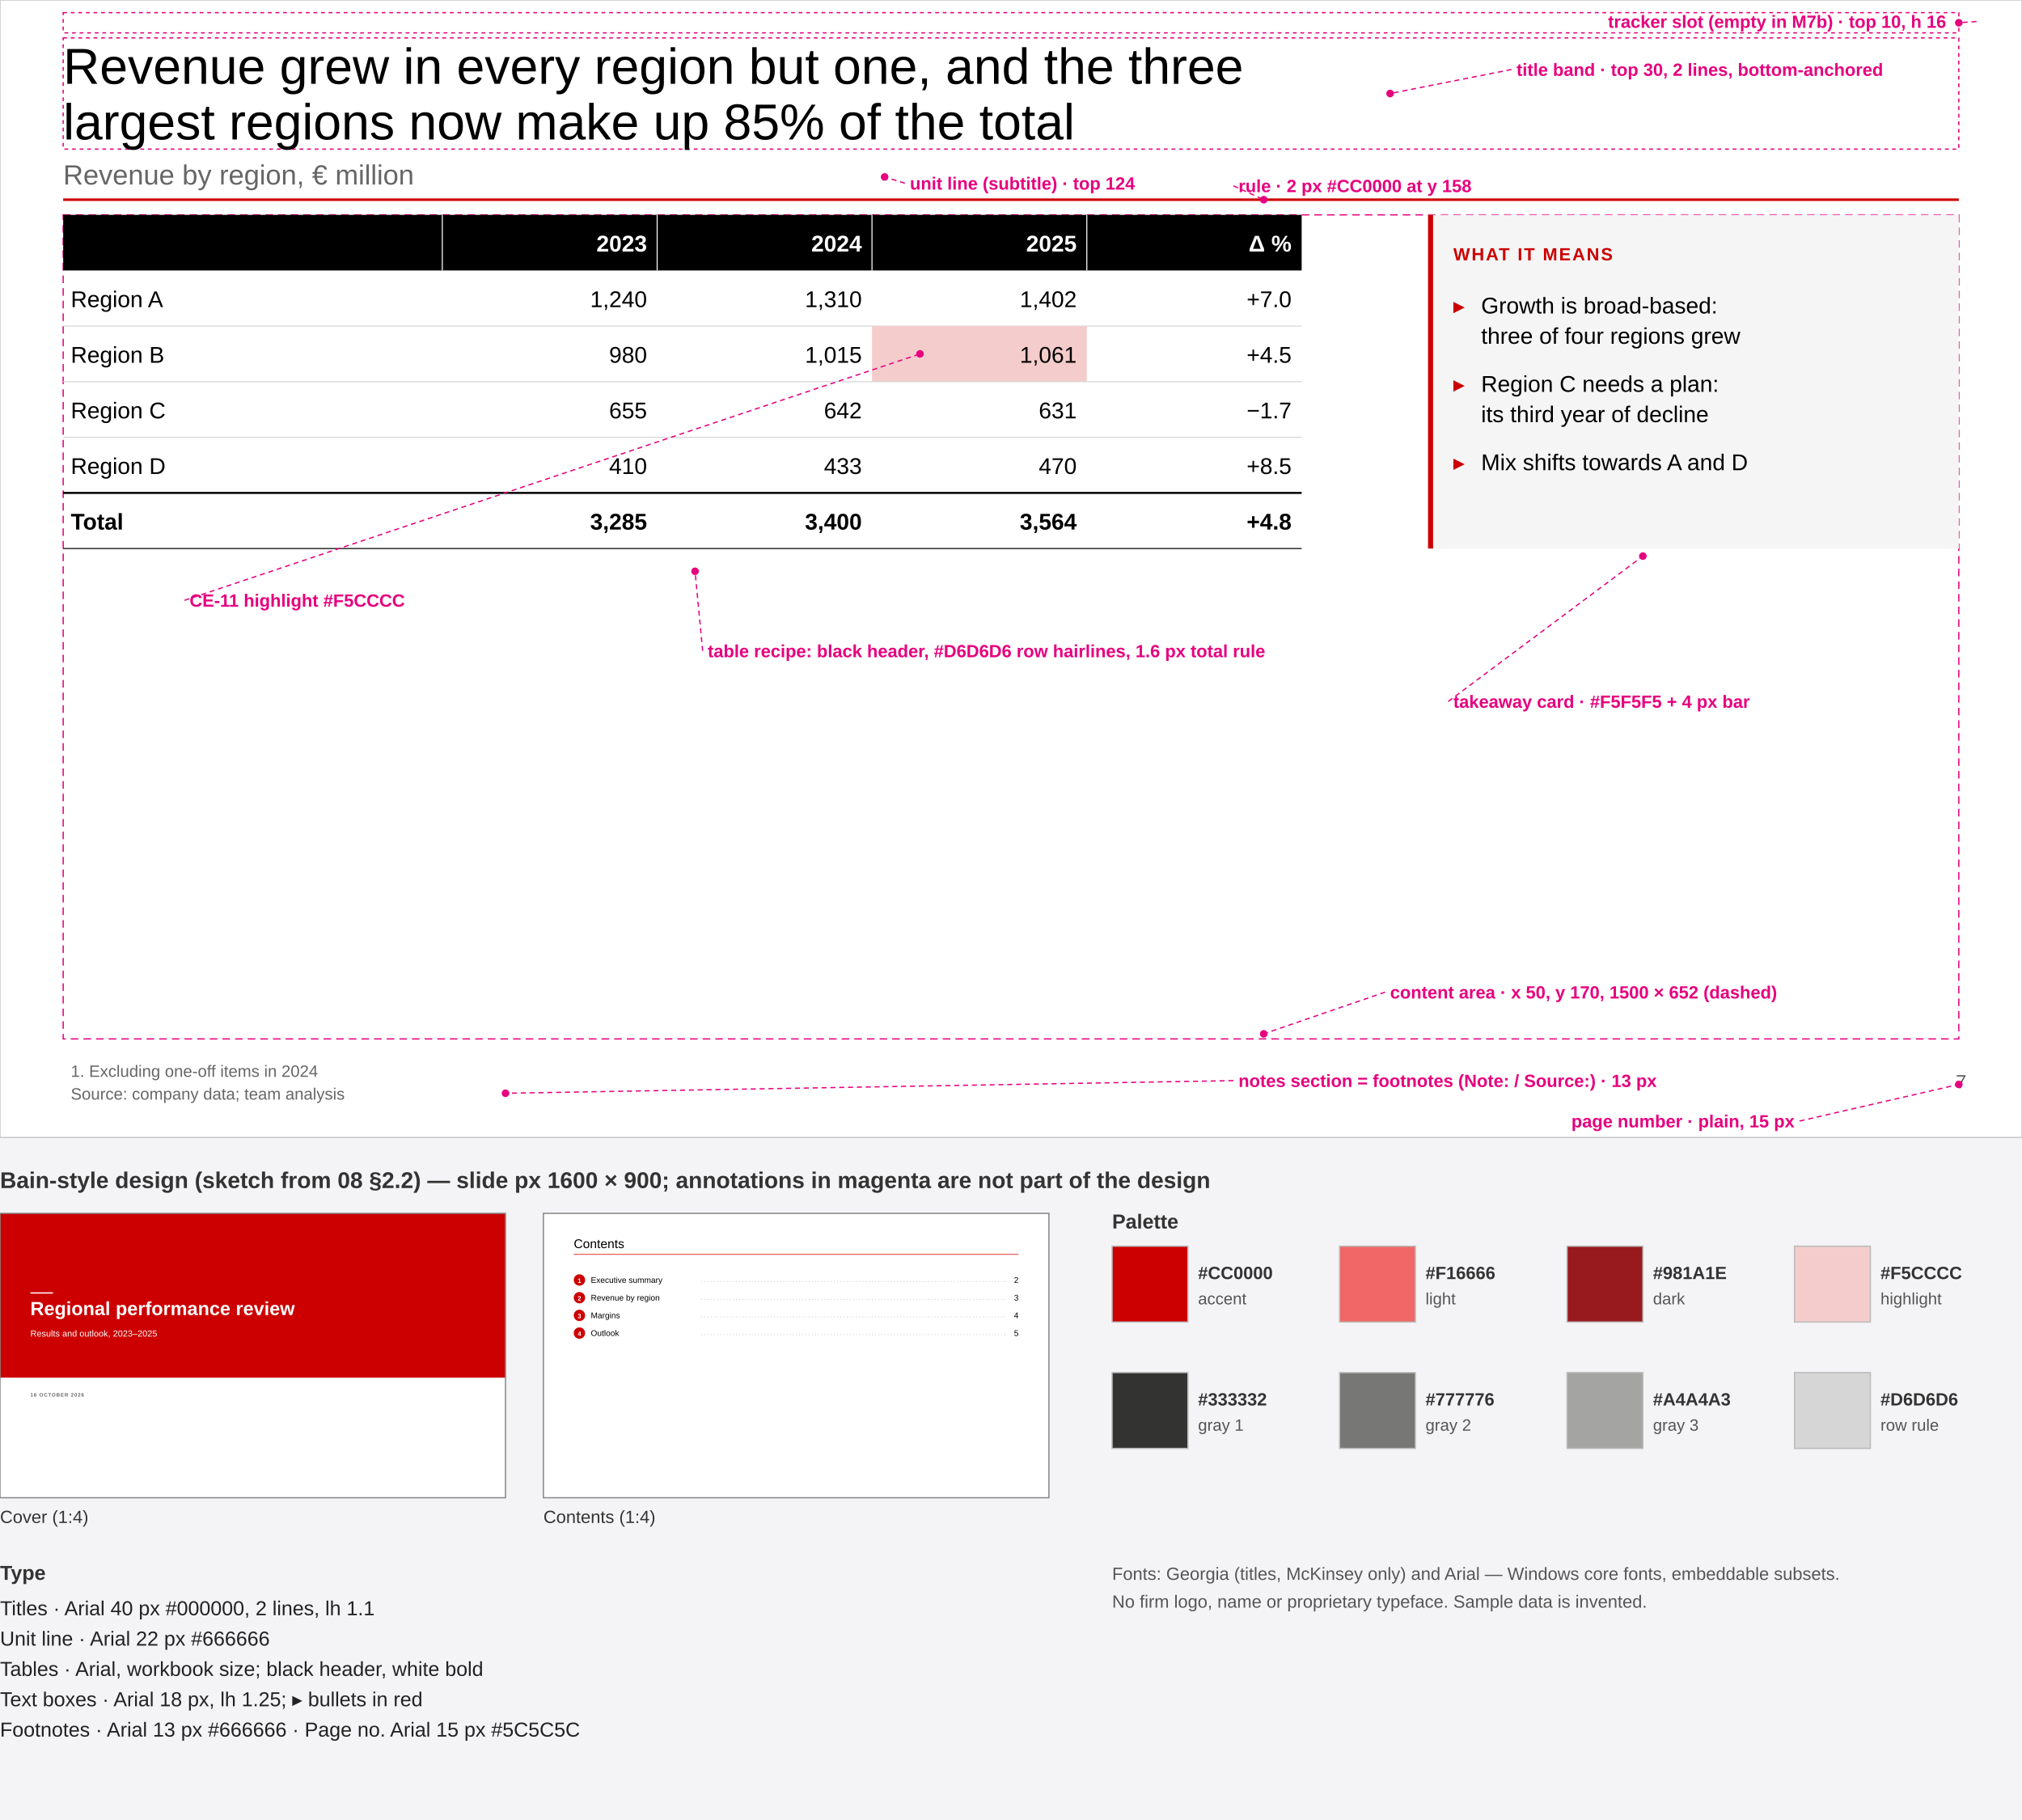
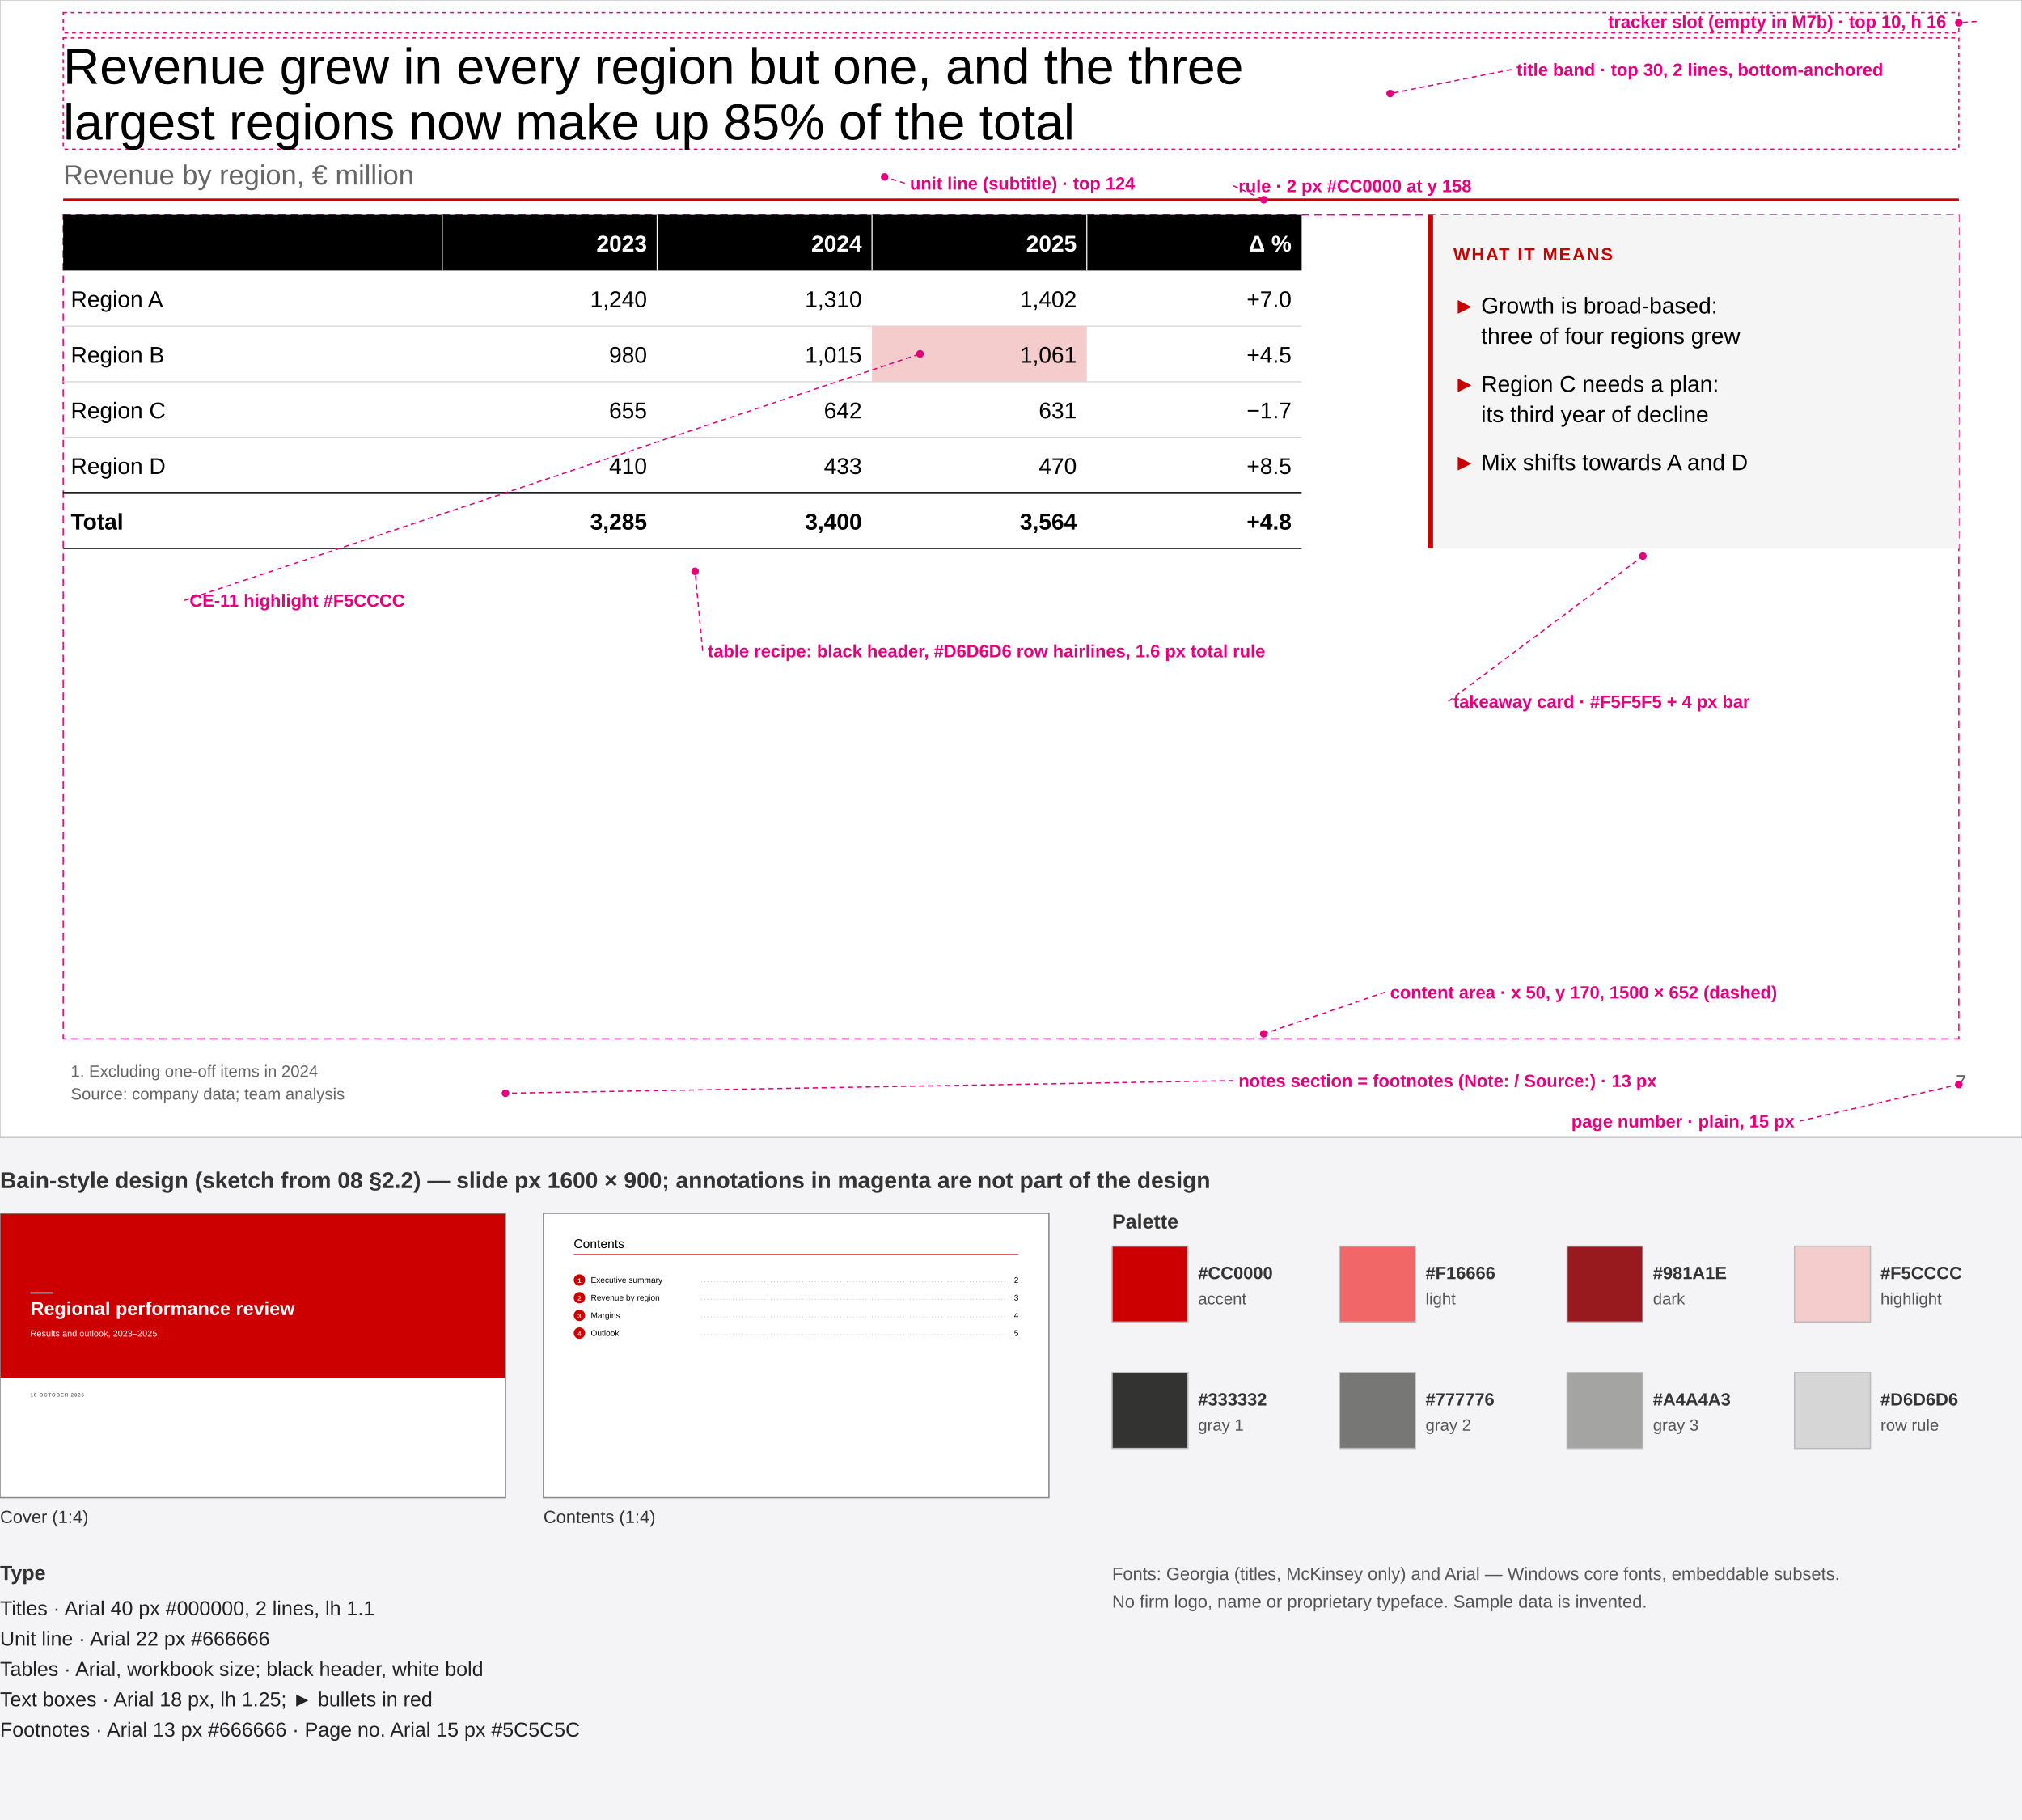
<svg xmlns="http://www.w3.org/2000/svg" width="1600" height="1440" viewBox="0 0 1600 1440">
  <rect x="0" y="0" width="1600" height="1440" fill="#F4F4F6" />
  <rect x="0" y="0" width="1600" height="900" fill="#FFFFFF" stroke="#C8C8CC" stroke-width="1" />
  <rect x="50" y="10" width="1500" height="16" fill="none" stroke="#E6007E" stroke-width="1" stroke-dasharray="3 3" />
  <rect x="50" y="30" width="1500" height="88" fill="none" stroke="#E6007E" stroke-width="1" stroke-dasharray="3 3" />
  <text x="50" y="66.32" font-family="Arial" font-size="40" font-weight="400" fill="#000000">Revenue grew in every region but one, and the three</text>
  <text x="50" y="110.32" font-family="Arial" font-size="40" font-weight="400" fill="#000000">largest regions now make up 85% of the total</text>
  <text x="50" y="146" font-family="Arial" font-size="22" font-weight="400" fill="#666666">Revenue by region, € million</text>
  <line x1="50" y1="158" x2="1550" y2="158" stroke="#CC0000" stroke-width="2" />
  <rect x="50" y="170" width="1500" height="652" fill="none" stroke="#E6007E" stroke-width="1" stroke-dasharray="6 4" />
  <rect x="50" y="170" width="980" height="44" fill="#000000" />
  <line x1="350" y1="170" x2="350" y2="214" stroke="#FFFFFF" stroke-width="0.8" />
  <line x1="520" y1="170" x2="520" y2="214" stroke="#FFFFFF" stroke-width="0.8" />
  <line x1="690" y1="170" x2="690" y2="214" stroke="#FFFFFF" stroke-width="0.8" />
  <line x1="860" y1="170" x2="860" y2="214" stroke="#FFFFFF" stroke-width="0.8" />
  <text x="56" y="199" font-family="Arial" font-size="18" font-weight="700" fill="#FFFFFF" text-anchor="start" />
  <text x="512" y="199" font-family="Arial" font-size="18" font-weight="700" fill="#FFFFFF" text-anchor="end">2023</text>
  <text x="682" y="199" font-family="Arial" font-size="18" font-weight="700" fill="#FFFFFF" text-anchor="end">2024</text>
  <text x="852" y="199" font-family="Arial" font-size="18" font-weight="700" fill="#FFFFFF" text-anchor="end">2025</text>
  <text x="1022" y="199" font-family="Arial" font-size="18" font-weight="700" fill="#FFFFFF" text-anchor="end">Δ %</text>
  <text x="56" y="243" font-family="Arial" font-size="18" font-weight="400" fill="#000000" text-anchor="start">Region A</text>
  <text x="512" y="243" font-family="Arial" font-size="18" font-weight="400" fill="#000000" text-anchor="end">1,240</text>
  <text x="682" y="243" font-family="Arial" font-size="18" font-weight="400" fill="#000000" text-anchor="end">1,310</text>
  <text x="852" y="243" font-family="Arial" font-size="18" font-weight="400" fill="#000000" text-anchor="end">1,402</text>
  <text x="1022" y="243" font-family="Arial" font-size="18" font-weight="400" fill="#000000" text-anchor="end">+7.0</text>
  <line x1="50" y1="258" x2="1030" y2="258" stroke="#D6D6D6" stroke-width="0.8" />
  <text x="56" y="287" font-family="Arial" font-size="18" font-weight="400" fill="#000000" text-anchor="start">Region B</text>
  <text x="512" y="287" font-family="Arial" font-size="18" font-weight="400" fill="#000000" text-anchor="end">980</text>
  <text x="682" y="287" font-family="Arial" font-size="18" font-weight="400" fill="#000000" text-anchor="end">1,015</text>
  <rect x="690" y="258" width="170" height="44" fill="#F5CCCC" />
  <text x="852" y="287" font-family="Arial" font-size="18" font-weight="400" fill="#000000" text-anchor="end">1,061</text>
  <text x="1022" y="287" font-family="Arial" font-size="18" font-weight="400" fill="#000000" text-anchor="end">+4.5</text>
  <line x1="50" y1="302" x2="1030" y2="302" stroke="#D6D6D6" stroke-width="0.8" />
  <text x="56" y="331" font-family="Arial" font-size="18" font-weight="400" fill="#000000" text-anchor="start">Region C</text>
  <text x="512" y="331" font-family="Arial" font-size="18" font-weight="400" fill="#000000" text-anchor="end">655</text>
  <text x="682" y="331" font-family="Arial" font-size="18" font-weight="400" fill="#000000" text-anchor="end">642</text>
  <text x="852" y="331" font-family="Arial" font-size="18" font-weight="400" fill="#000000" text-anchor="end">631</text>
  <text x="1022" y="331" font-family="Arial" font-size="18" font-weight="400" fill="#000000" text-anchor="end">−1.7</text>
  <line x1="50" y1="346" x2="1030" y2="346" stroke="#D6D6D6" stroke-width="0.8" />
  <text x="56" y="375" font-family="Arial" font-size="18" font-weight="400" fill="#000000" text-anchor="start">Region D</text>
  <text x="512" y="375" font-family="Arial" font-size="18" font-weight="400" fill="#000000" text-anchor="end">410</text>
  <text x="682" y="375" font-family="Arial" font-size="18" font-weight="400" fill="#000000" text-anchor="end">433</text>
  <text x="852" y="375" font-family="Arial" font-size="18" font-weight="400" fill="#000000" text-anchor="end">470</text>
  <text x="1022" y="375" font-family="Arial" font-size="18" font-weight="400" fill="#000000" text-anchor="end">+8.5</text>
  <text x="56" y="419" font-family="Arial" font-size="18" font-weight="700" fill="#000000" text-anchor="start">Total</text>
  <text x="512" y="419" font-family="Arial" font-size="18" font-weight="700" fill="#000000" text-anchor="end">3,285</text>
  <text x="682" y="419" font-family="Arial" font-size="18" font-weight="700" fill="#000000" text-anchor="end">3,400</text>
  <text x="852" y="419" font-family="Arial" font-size="18" font-weight="700" fill="#000000" text-anchor="end">3,564</text>
  <text x="1022" y="419" font-family="Arial" font-size="18" font-weight="700" fill="#000000" text-anchor="end">+4.8</text>
  <line x1="50" y1="390" x2="1030" y2="390" stroke="#000000" stroke-width="1.6" />
  <line x1="50" y1="434" x2="1030" y2="434" stroke="#000000" stroke-width="0.8" />
  <rect x="1130" y="170" width="420" height="264" fill="#F5F5F5" />
  <rect x="1130" y="170" width="4" height="264" fill="#CC0000" />
  <text x="1150" y="206" font-family="Arial" font-size="14" font-weight="700" fill="#CC0000" letter-spacing="1.2">WHAT IT MEANS</text>
-   <text x="1150" y="248" font-family="Arial" font-size="18" font-weight="400" fill="#CC0000">▸</text>
+   <text x="1150" y="248" font-family="Arial" font-size="18" font-weight="400" fill="#CC0000">►</text>
  <text x="1172" y="248" font-family="Arial" font-size="18" font-weight="400" fill="#000000">Growth is broad-based:</text>
  <text x="1172" y="272" font-family="Arial" font-size="18" font-weight="400" fill="#000000">three of four regions grew</text>
-   <text x="1150" y="310" font-family="Arial" font-size="18" font-weight="400" fill="#CC0000">▸</text>
+   <text x="1150" y="310" font-family="Arial" font-size="18" font-weight="400" fill="#CC0000">►</text>
  <text x="1172" y="310" font-family="Arial" font-size="18" font-weight="400" fill="#000000">Region C needs a plan:</text>
  <text x="1172" y="334" font-family="Arial" font-size="18" font-weight="400" fill="#000000">its third year of decline</text>
-   <text x="1150" y="372" font-family="Arial" font-size="18" font-weight="400" fill="#CC0000">▸</text>
+   <text x="1150" y="372" font-family="Arial" font-size="18" font-weight="400" fill="#CC0000">►</text>
  <text x="1172" y="372" font-family="Arial" font-size="18" font-weight="400" fill="#000000">Mix shifts towards A and D</text>
  <text x="56" y="852" font-family="Arial" font-size="13" font-weight="400" fill="#666666">1. Excluding one-off items in 2024</text>
  <text x="56" y="870" font-family="Arial" font-size="13" font-weight="400" fill="#666666">Source: company data; team analysis</text>
  <text x="1556" y="861" font-family="Arial" font-size="15" font-weight="400" fill="#5C5C5C" text-anchor="end">7</text>
  <line x1="1564" y1="17" x2="1550" y2="18" stroke="#E6007E" stroke-width="1" stroke-dasharray="4 3" />
  <circle cx="1550" cy="18" r="3" fill="#E6007E" />
  <text x="1540" y="22" font-family="Arial" font-size="14" font-weight="700" fill="#E6007E" text-anchor="end">tracker slot (empty in M7b) · top 10, h 16</text>
  <line x1="1196" y1="55" x2="1100" y2="74" stroke="#E6007E" stroke-width="1" stroke-dasharray="4 3" />
  <circle cx="1100" cy="74" r="3" fill="#E6007E" />
  <text x="1200" y="60" font-family="Arial" font-size="14" font-weight="700" fill="#E6007E" text-anchor="start">title band · top 30, 2 lines, bottom-anchored</text>
  <line x1="716" y1="145" x2="700" y2="140" stroke="#E6007E" stroke-width="1" stroke-dasharray="4 3" />
  <circle cx="700" cy="140" r="3" fill="#E6007E" />
  <text x="720" y="150" font-family="Arial" font-size="14" font-weight="700" fill="#E6007E" text-anchor="start">unit line (subtitle) · top 124</text>
  <line x1="976" y1="147" x2="1000" y2="158" stroke="#E6007E" stroke-width="1" stroke-dasharray="4 3" />
  <circle cx="1000" cy="158" r="3" fill="#E6007E" />
  <text x="980" y="152" font-family="Arial" font-size="14" font-weight="700" fill="#E6007E" text-anchor="start">rule · 2 px #CC0000 at y 158</text>
  <line x1="556" y1="515" x2="550" y2="452" stroke="#E6007E" stroke-width="1" stroke-dasharray="4 3" />
  <circle cx="550" cy="452" r="3" fill="#E6007E" />
  <text x="560" y="520" font-family="Arial" font-size="14" font-weight="700" fill="#E6007E" text-anchor="start">table recipe: black header, #D6D6D6 row hairlines, 1.6 px total rule</text>
  <line x1="146" y1="475" x2="728" y2="280" stroke="#E6007E" stroke-width="1" stroke-dasharray="4 3" />
  <circle cx="728" cy="280" r="3" fill="#E6007E" />
  <text x="150" y="480" font-family="Arial" font-size="14" font-weight="700" fill="#E6007E" text-anchor="start">CE-11 highlight #F5CCCC</text>
  <line x1="1146" y1="555" x2="1300" y2="440" stroke="#E6007E" stroke-width="1" stroke-dasharray="4 3" />
  <circle cx="1300" cy="440" r="3" fill="#E6007E" />
  <text x="1150" y="560" font-family="Arial" font-size="14" font-weight="700" fill="#E6007E" text-anchor="start">takeaway card · #F5F5F5 + 4 px bar</text>
  <line x1="1096" y1="785" x2="1000" y2="818" stroke="#E6007E" stroke-width="1" stroke-dasharray="4 3" />
  <circle cx="1000" cy="818" r="3" fill="#E6007E" />
  <text x="1100" y="790" font-family="Arial" font-size="14" font-weight="700" fill="#E6007E" text-anchor="start">content area · x 50, y 170, 1500 × 652 (dashed)</text>
  <line x1="976" y1="855" x2="400" y2="865" stroke="#E6007E" stroke-width="1" stroke-dasharray="4 3" />
  <circle cx="400" cy="865" r="3" fill="#E6007E" />
  <text x="980" y="860" font-family="Arial" font-size="14" font-weight="700" fill="#E6007E" text-anchor="start">notes section = footnotes (Note: / Source:) · 13 px</text>
  <line x1="1424" y1="887" x2="1550" y2="858" stroke="#E6007E" stroke-width="1" stroke-dasharray="4 3" />
  <circle cx="1550" cy="858" r="3" fill="#E6007E" />
  <text x="1420" y="892" font-family="Arial" font-size="14" font-weight="700" fill="#E6007E" text-anchor="end">page number · plain, 15 px</text>
  <text x="0" y="940" font-family="Arial" font-size="18" font-weight="700" fill="#333">Bain-style design (sketch from 08 §2.2) — slide px 1600 × 900; annotations in magenta are not part of the design</text>
  <g transform="translate(0,960) scale(0.25)">
    <rect x="0" y="0" width="1600" height="900" fill="#FFFFFF" />
    <rect x="0" y="0" width="1600" height="520" fill="#CC0000" />
    <rect x="96" y="250" width="72" height="4" fill="#FFFFFF" />
    <text x="96" y="322" font-family="Arial" font-size="60" font-weight="700" fill="#FFFFFF">Regional performance review</text>
    <text x="96" y="390" font-family="Arial" font-size="28" font-weight="400" fill="#FFFFFF">Results and outlook, 2023–2025</text>
    <text x="96" y="580" font-family="Arial" font-size="16" font-weight="700" fill="#666666" letter-spacing="2">16 OCTOBER 2026</text>
    <rect x="0" y="0" width="1600" height="900" fill="none" stroke="#888" stroke-width="4" />
  </g>
  <text x="0" y="1205" font-family="Arial" font-size="14" font-weight="400" fill="#333">Cover (1:4)</text>
  <g transform="translate(430,960) scale(0.25)">
    <rect x="0" y="0" width="1600" height="900" fill="#FFFFFF" />
    <text x="96" y="110" font-family="Arial" font-size="40" font-weight="400" fill="#000">Contents</text>
    <line x1="96" y1="130" x2="1504" y2="130" stroke="#CC0000" stroke-width="2" />
    <circle cx="114" cy="211" r="18" fill="#CC0000" />
    <text x="114" y="220" font-family="Arial" font-size="20" font-weight="700" fill="#FFF" text-anchor="middle">1</text>
    <text x="150" y="220" font-family="Arial" font-size="26" font-weight="400" fill="#000">Executive summary</text>
    <line x1="500" y1="216" x2="1470" y2="216" stroke="#A4A4A3" stroke-width="2" stroke-dasharray="2 8" />
    <text x="1504" y="220" font-family="Arial" font-size="26" font-weight="400" fill="#000" text-anchor="end">2</text>
    <circle cx="114" cy="267" r="18" fill="#CC0000" />
    <text x="114" y="276" font-family="Arial" font-size="20" font-weight="700" fill="#FFF" text-anchor="middle">2</text>
    <text x="150" y="276" font-family="Arial" font-size="26" font-weight="400" fill="#000">Revenue by region</text>
    <line x1="500" y1="272" x2="1470" y2="272" stroke="#A4A4A3" stroke-width="2" stroke-dasharray="2 8" />
    <text x="1504" y="276" font-family="Arial" font-size="26" font-weight="400" fill="#000" text-anchor="end">3</text>
    <circle cx="114" cy="323" r="18" fill="#CC0000" />
    <text x="114" y="332" font-family="Arial" font-size="20" font-weight="700" fill="#FFF" text-anchor="middle">3</text>
    <text x="150" y="332" font-family="Arial" font-size="26" font-weight="400" fill="#000">Margins</text>
    <line x1="500" y1="328" x2="1470" y2="328" stroke="#A4A4A3" stroke-width="2" stroke-dasharray="2 8" />
    <text x="1504" y="332" font-family="Arial" font-size="26" font-weight="400" fill="#000" text-anchor="end">4</text>
    <circle cx="114" cy="379" r="18" fill="#CC0000" />
    <text x="114" y="388" font-family="Arial" font-size="20" font-weight="700" fill="#FFF" text-anchor="middle">4</text>
    <text x="150" y="388" font-family="Arial" font-size="26" font-weight="400" fill="#000">Outlook</text>
    <line x1="500" y1="384" x2="1470" y2="384" stroke="#A4A4A3" stroke-width="2" stroke-dasharray="2 8" />
    <text x="1504" y="388" font-family="Arial" font-size="26" font-weight="400" fill="#000" text-anchor="end">5</text>
    <rect x="0" y="0" width="1600" height="900" fill="none" stroke="#888" stroke-width="4" />
  </g>
  <text x="430" y="1205" font-family="Arial" font-size="14" font-weight="400" fill="#333">Contents (1:4)</text>
  <text x="880" y="972" font-family="Arial" font-size="16" font-weight="700" fill="#333">Palette</text>
  <rect x="880" y="986" width="60" height="60" fill="#CC0000" stroke="#BBB" stroke-width="1" />
  <text x="948" y="1012" font-family="Arial" font-size="14" font-weight="700" fill="#333">#CC0000</text>
  <text x="948" y="1032" font-family="Arial" font-size="13" font-weight="400" fill="#555">accent</text>
  <rect x="1060" y="986" width="60" height="60" fill="#F16666" stroke="#BBB" stroke-width="1" />
  <text x="1128" y="1012" font-family="Arial" font-size="14" font-weight="700" fill="#333">#F16666</text>
  <text x="1128" y="1032" font-family="Arial" font-size="13" font-weight="400" fill="#555">light</text>
  <rect x="1240" y="986" width="60" height="60" fill="#981A1E" stroke="#BBB" stroke-width="1" />
  <text x="1308" y="1012" font-family="Arial" font-size="14" font-weight="700" fill="#333">#981A1E</text>
  <text x="1308" y="1032" font-family="Arial" font-size="13" font-weight="400" fill="#555">dark</text>
  <rect x="1420" y="986" width="60" height="60" fill="#F5CCCC" stroke="#BBB" stroke-width="1" />
  <text x="1488" y="1012" font-family="Arial" font-size="14" font-weight="700" fill="#333">#F5CCCC</text>
  <text x="1488" y="1032" font-family="Arial" font-size="13" font-weight="400" fill="#555">highlight</text>
  <rect x="880" y="1086" width="60" height="60" fill="#333332" stroke="#BBB" stroke-width="1" />
  <text x="948" y="1112" font-family="Arial" font-size="14" font-weight="700" fill="#333">#333332</text>
  <text x="948" y="1132" font-family="Arial" font-size="13" font-weight="400" fill="#555">gray 1</text>
  <rect x="1060" y="1086" width="60" height="60" fill="#777776" stroke="#BBB" stroke-width="1" />
  <text x="1128" y="1112" font-family="Arial" font-size="14" font-weight="700" fill="#333">#777776</text>
  <text x="1128" y="1132" font-family="Arial" font-size="13" font-weight="400" fill="#555">gray 2</text>
  <rect x="1240" y="1086" width="60" height="60" fill="#A4A4A3" stroke="#BBB" stroke-width="1" />
  <text x="1308" y="1112" font-family="Arial" font-size="14" font-weight="700" fill="#333">#A4A4A3</text>
  <text x="1308" y="1132" font-family="Arial" font-size="13" font-weight="400" fill="#555">gray 3</text>
  <rect x="1420" y="1086" width="60" height="60" fill="#D6D6D6" stroke="#BBB" stroke-width="1" />
  <text x="1488" y="1112" font-family="Arial" font-size="14" font-weight="700" fill="#333">#D6D6D6</text>
  <text x="1488" y="1132" font-family="Arial" font-size="13" font-weight="400" fill="#555">row rule</text>
  <text x="0" y="1250" font-family="Arial" font-size="16" font-weight="700" fill="#333">Type</text>
  <text x="0" y="1278" font-family="Arial" font-size="16" font-weight="400" fill="#222">Titles · Arial 40 px #000000, 2 lines, lh 1.1</text>
  <text x="0" y="1302" font-family="Arial" font-size="16" font-weight="400" fill="#222">Unit line · Arial 22 px #666666</text>
  <text x="0" y="1326" font-family="Arial" font-size="16" font-weight="400" fill="#222">Tables · Arial, workbook size; black header, white bold</text>
-   <text x="0" y="1350" font-family="Arial" font-size="16" font-weight="400" fill="#222">Text boxes · Arial 18 px, lh 1.25; ▸ bullets in red</text>
+   <text x="0" y="1350" font-family="Arial" font-size="16" font-weight="400" fill="#222">Text boxes · Arial 18 px, lh 1.25; ► bullets in red</text>
  <text x="0" y="1374" font-family="Arial" font-size="16" font-weight="400" fill="#222">Footnotes · Arial 13 px #666666 · Page no. Arial 15 px #5C5C5C</text>
  <text x="880" y="1250" font-family="Arial" font-size="14" font-weight="400" fill="#555">Fonts: Georgia (titles, McKinsey only) and Arial — Windows core fonts, embeddable subsets.</text>
  <text x="880" y="1272" font-family="Arial" font-size="14" font-weight="400" fill="#555">No firm logo, name or proprietary typeface. Sample data is invented.</text>
</svg>
